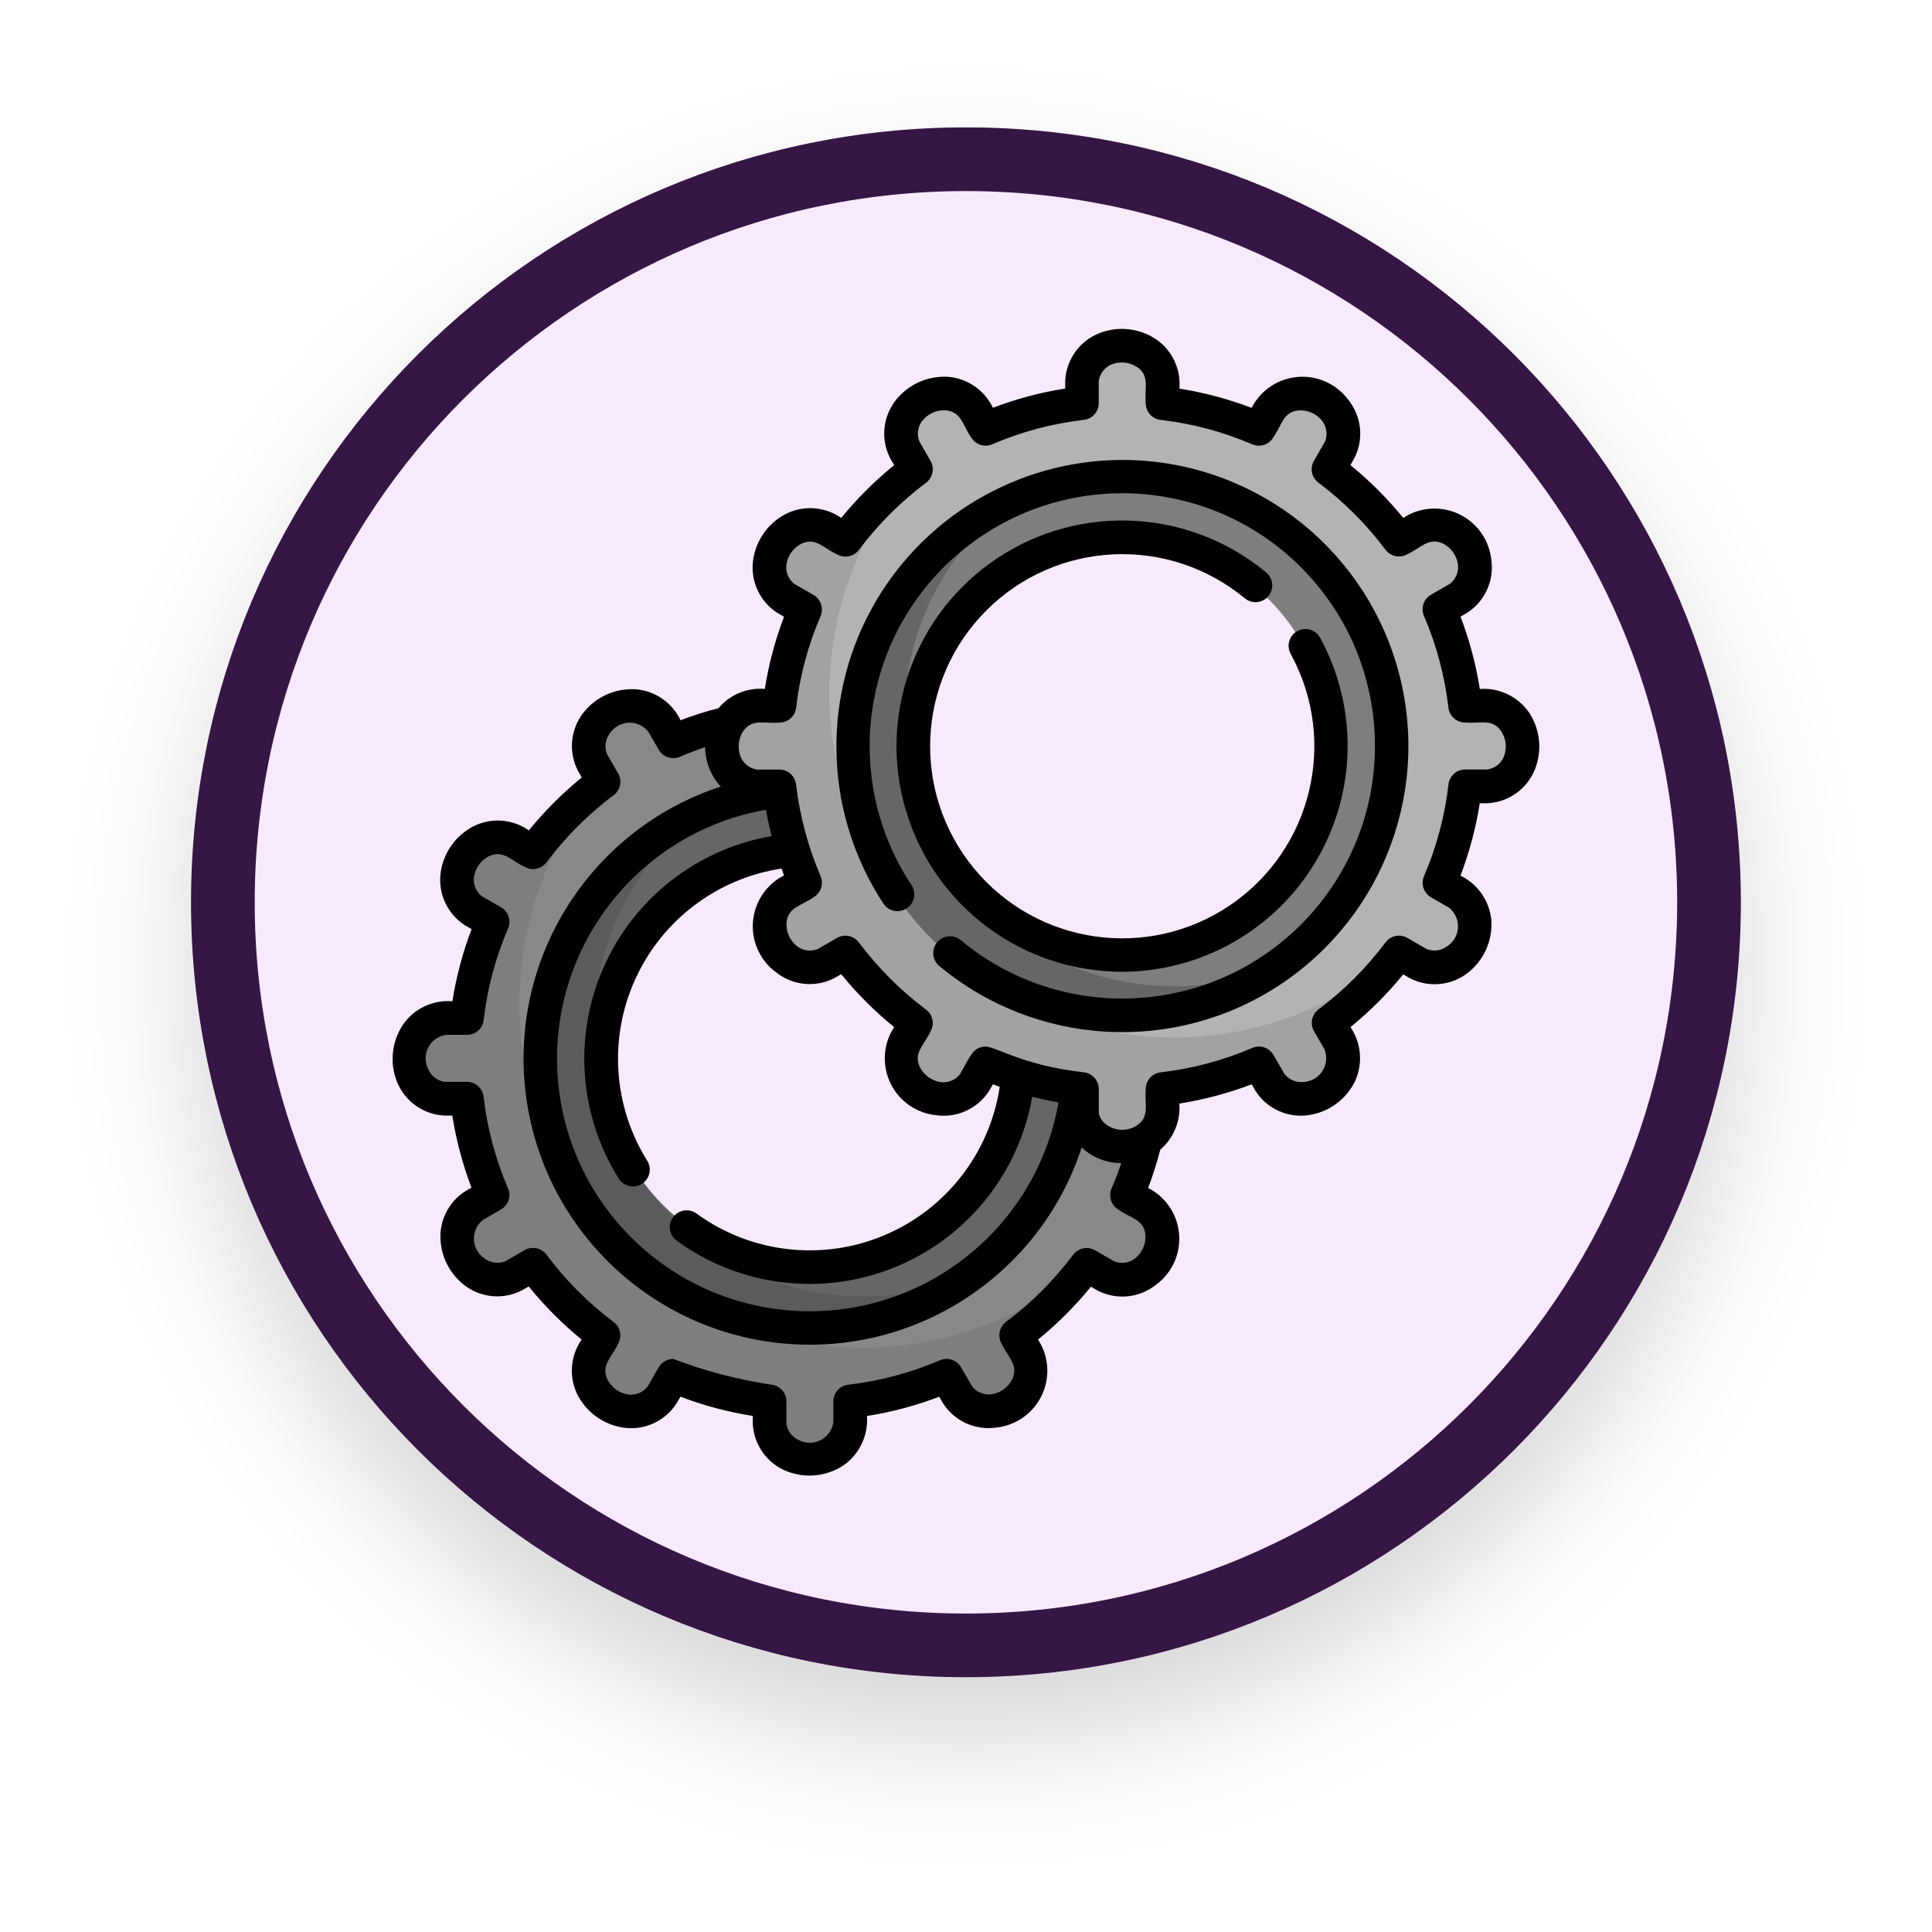
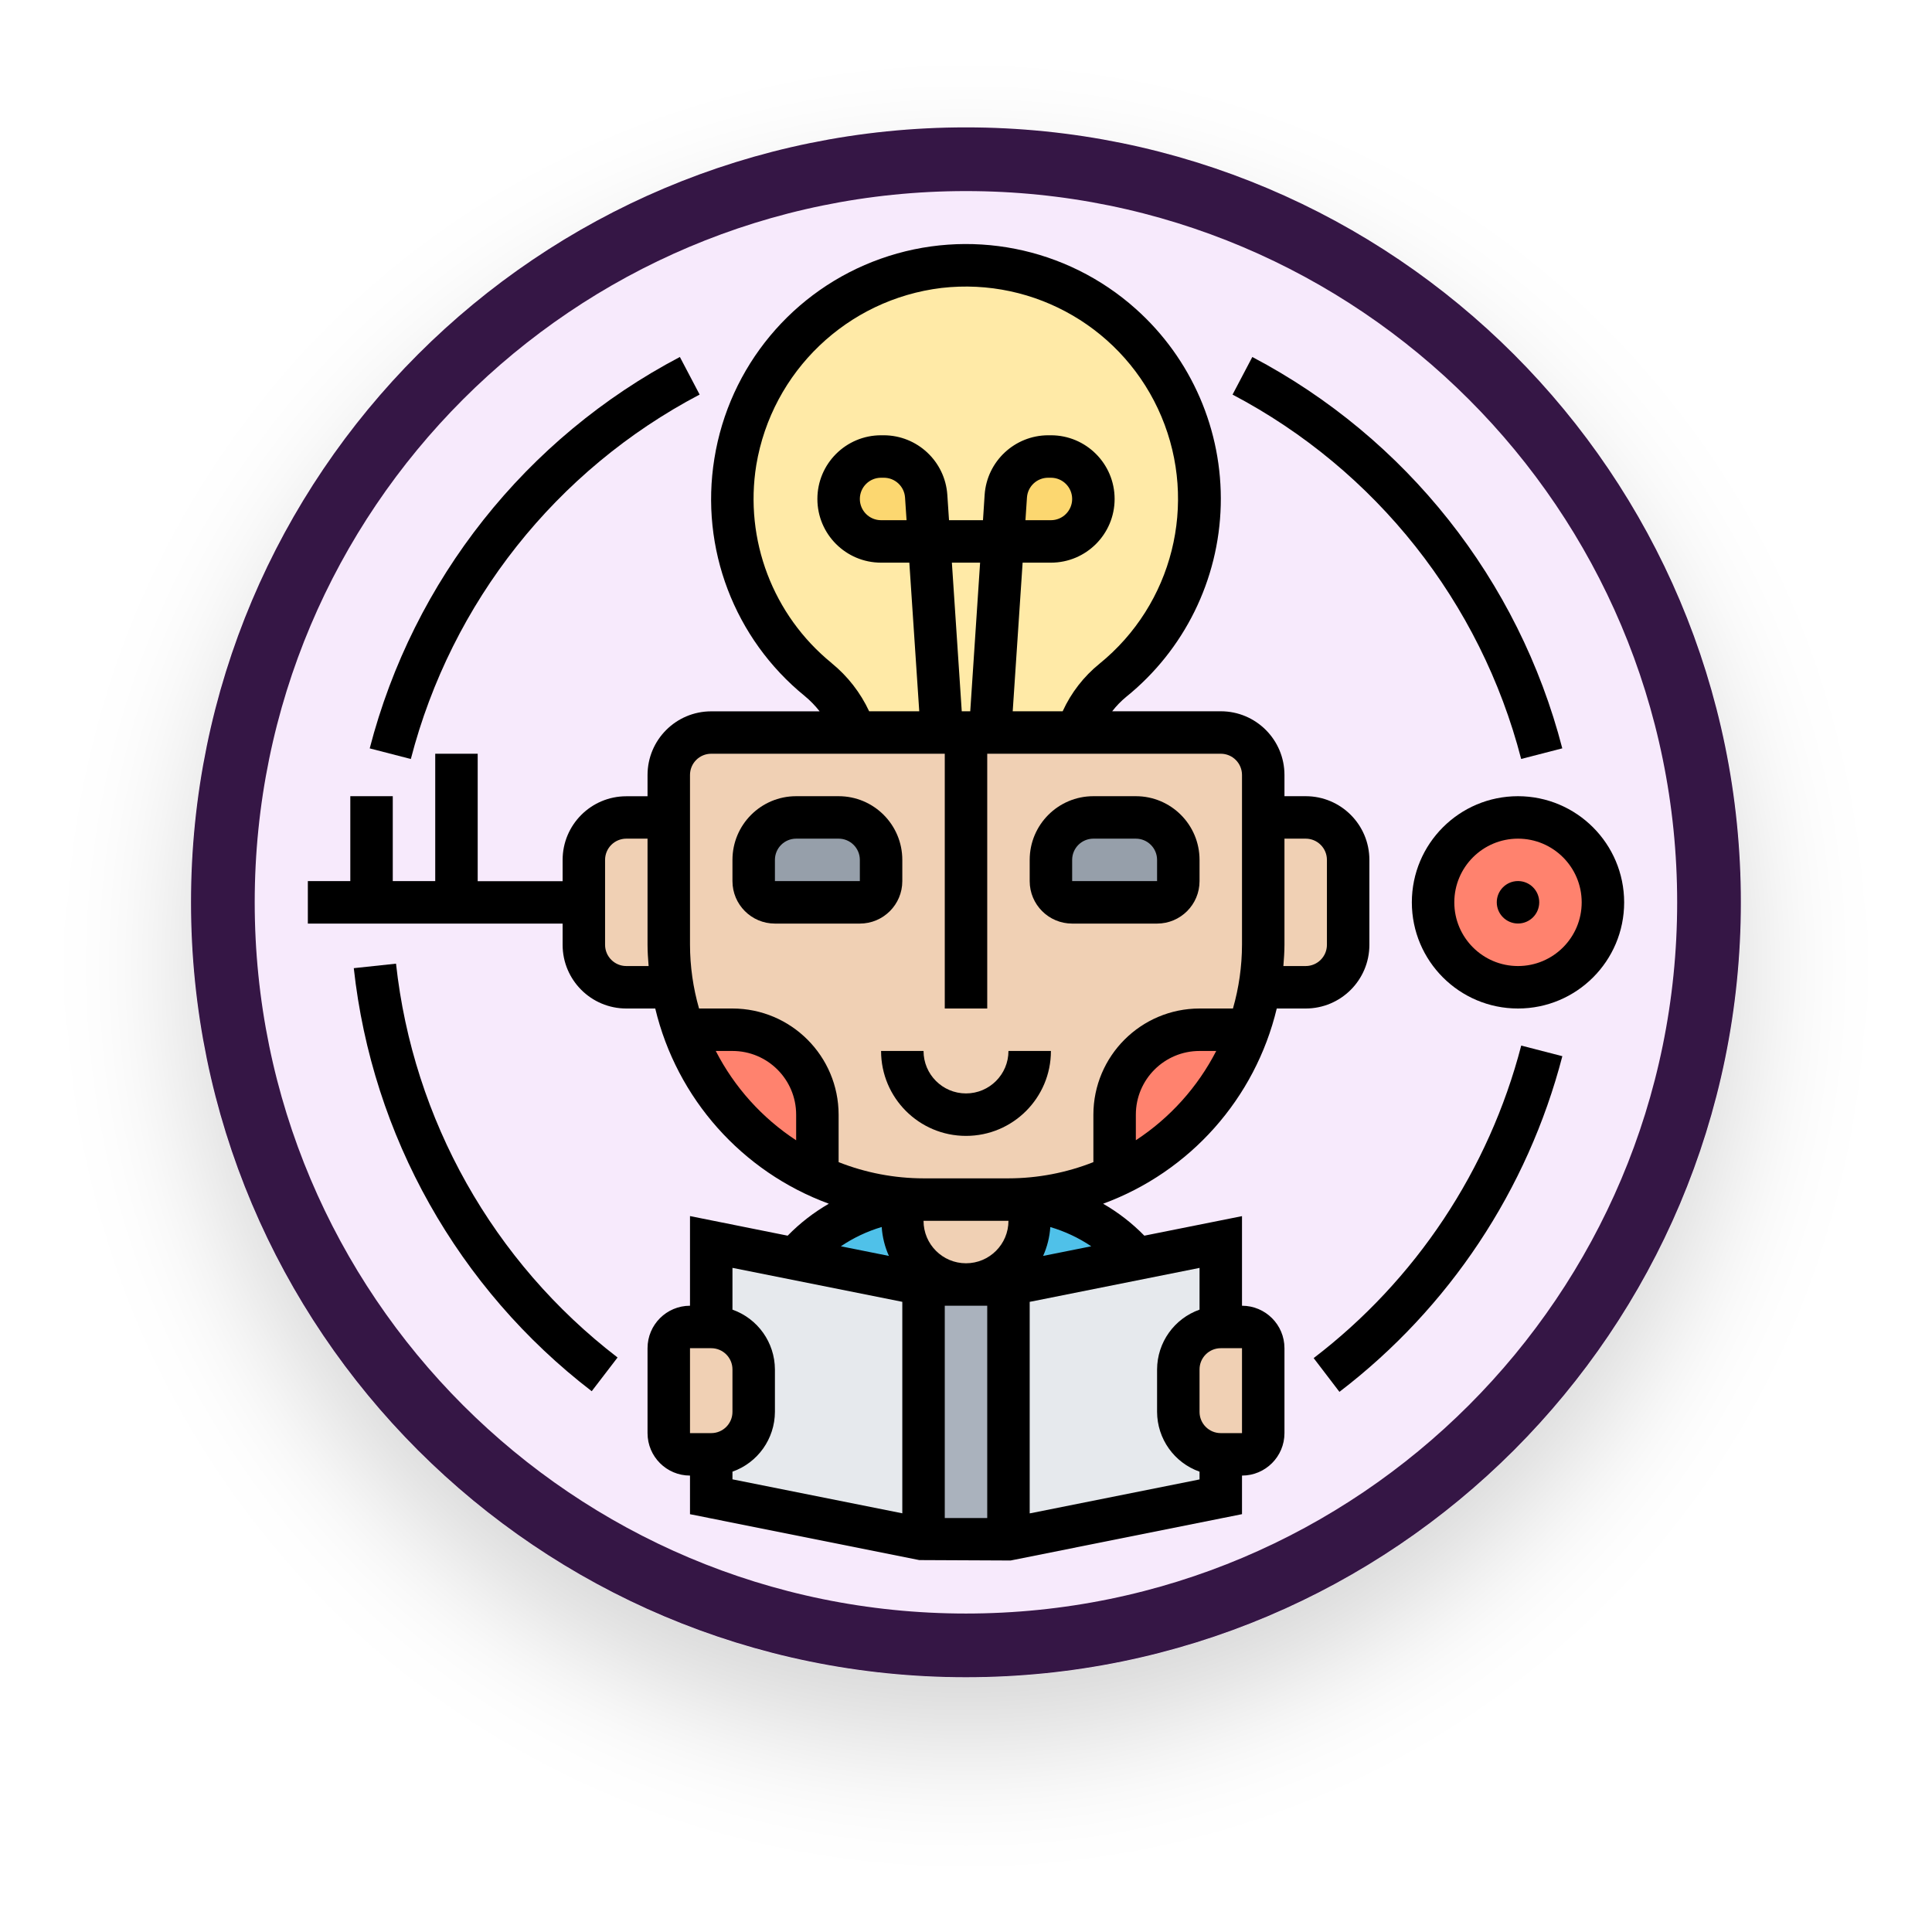
<svg xmlns="http://www.w3.org/2000/svg" width="91" height="91" viewBox="0 0 91 91">
  <defs>
    <filter id="Ellipse_11513" x="0" y="0" width="91" height="91" filterUnits="userSpaceOnUse">
      <feOffset dy="3" input="SourceAlpha" />
      <feGaussianBlur stdDeviation="3" result="blur" />
      <feFlood flood-opacity="0.161" />
      <feComposite operator="in" in2="blur" />
      <feComposite in="SourceGraphic" />
    </filter>
  </defs>
-   <g id="Group_1143810" data-name="Group 1143810" transform="translate(-282 -924)">
-     <g id="Group_1143699" data-name="Group 1143699" transform="translate(290.867 930)">
-       <g id="Group_1143465" data-name="Group 1143465">
-         <g transform="matrix(1, 0, 0, 1, -8.87, -6)" filter="url(#Ellipse_11513)">
-           <g id="Ellipse_11513-2" data-name="Ellipse 11513" transform="translate(9 6)" fill="#f7eafc" stroke="#361245" stroke-width="3">
-             <circle cx="36.5" cy="36.5" r="36.5" stroke="none" />
-             <circle cx="36.5" cy="36.5" r="35" fill="none" />
+   <g id="Group_1144315" data-name="Group 1144315" transform="translate(-282 -725)">
+     <g id="Group_1143810" data-name="Group 1143810" transform="translate(0 -199)">
+       <g id="Group_1143699" data-name="Group 1143699" transform="translate(290.867 930)">
+         <g id="Group_1143465" data-name="Group 1143465">
+           <g transform="matrix(1, 0, 0, 1, -8.87, -6)" filter="url(#Ellipse_11513)">
+             <g id="Ellipse_11513-2" data-name="Ellipse 11513" transform="translate(9 6)" fill="#f7eafc" stroke="#361245" stroke-width="3">
+               <circle cx="36.5" cy="36.5" r="36.5" stroke="none" />
+               <circle cx="36.5" cy="36.5" r="35" fill="none" />
+             </g>
          </g>
        </g>
      </g>
    </g>
-     <g id="settings_563061" transform="translate(300.495 939.495)">
-       <path id="Path_905074" data-name="Path 905074" d="M88.96,219.118a9.839,9.839,0,1,1-10.591-10.594,16.177,16.177,0,0,1-.616-2.8,12.687,12.687,0,1,0,14.009,14.013A16.166,16.166,0,0,1,88.96,219.118Z" transform="translate(-59.454 -184.02)" fill="#666" />
-       <g id="Group_1143809" data-name="Group 1143809" transform="translate(0.842 17.704)">
-         <path id="Path_905075" data-name="Path 905075" d="M178.1,228.266l.034.118C178.126,228.345,178.115,228.305,178.1,228.266Z" transform="translate(-160.158 -221.891)" fill="#898888" />
-         <path id="Path_905076" data-name="Path 905076" d="M176.5,222.174l.024.1Z" transform="translate(-158.721 -216.441)" fill="#898888" />
-         <path id="Path_905077" data-name="Path 905077" d="M42.624,191.36l-.844-.487a16.08,16.08,0,0,0,.866-2.609,2.105,2.105,0,0,1-1.9.16,1.771,1.771,0,0,1-1.089-1.5v-1.051l-.215-.029a12.687,12.687,0,1,1-14.009-14.013c0,.032-.023-.169-.028-.212H24.354a1.771,1.771,0,0,1-1.5-1.089,2.107,2.107,0,0,1,.157-1.893,16.073,16.073,0,0,0-2.6.863l-.489-.847a1.9,1.9,0,0,0-3.129-.008,1.771,1.771,0,0,0-.191,1.847l.525.909A16.507,16.507,0,0,0,13.8,174.72l-.853-.492a1.9,1.9,0,0,0-2.714,1.557,1.771,1.771,0,0,0,.758,1.7L11.9,178a16.124,16.124,0,0,0-1.208,4.533H9.7a1.9,1.9,0,0,0-1.572,2.706,1.771,1.771,0,0,0,1.5,1.089h1.055a16.128,16.128,0,0,0,1.208,4.536l-.849.49a1.9,1.9,0,0,0-.008,3.129,1.771,1.771,0,0,0,1.847.191l.911-.526a16.506,16.506,0,0,0,3.321,3.322l-.493.853a1.9,1.9,0,0,0,1.557,2.714,1.771,1.771,0,0,0,1.7-.758l.524-.907a16.128,16.128,0,0,0,4.539,1.21v1.051a1.771,1.771,0,0,0,1.089,1.5,1.9,1.9,0,0,0,2.706-1.571v-.984a16.132,16.132,0,0,0,4.538-1.209l.522.9a1.771,1.771,0,0,0,1.695.758,1.9,1.9,0,0,0,1.557-2.714l-.491-.851a16.5,16.5,0,0,0,3.318-3.318l.907.524a1.771,1.771,0,0,0,1.847-.191A1.9,1.9,0,0,0,42.624,191.36Z" transform="translate(-7.981 -167.829)" fill="#898888" />
-         <path id="Path_905078" data-name="Path 905078" d="M174.444,212.217l.008.046Z" transform="translate(-156.884 -207.535)" fill="#898888" />
-         <path id="Path_905079" data-name="Path 905079" d="M299.4,337.521l-.041-.007Z" transform="translate(-268.625 -319.615)" fill="#898888" />
-         <path id="Path_905080" data-name="Path 905080" d="M288.99,335.324l-.1-.024Z" transform="translate(-259.261 -317.634)" fill="#898888" />
-         <path id="Path_905081" data-name="Path 905081" d="M282.726,333.633l-.119-.034Z" transform="translate(-253.638 -316.113)" fill="#898888" />
+     <g id="learning_4025724" transform="translate(296.5 736.502)">
+       <g id="Group_1144313" data-name="Group 1144313">
+         <g id="Group_1144294" data-name="Group 1144294">
+           <circle id="Ellipse_11601" data-name="Ellipse 11601" cx="4" cy="4" r="4" transform="translate(53 26.997)" fill="#ff826e" />
+         </g>
+         <g id="Group_1144295" data-name="Group 1144295">
+           <path id="Path_978903" data-name="Path 978903" d="M43,59,33,61V49l6.06-1.21L43,47v4a2.006,2.006,0,0,0-2,2v2a2.006,2.006,0,0,0,2,2Z" fill="#e6e9ed" />
+         </g>
+         <g id="Group_1144296" data-name="Group 1144296">
+           <path id="Path_978904" data-name="Path 978904" d="M29,49V61L19,59V57a2.006,2.006,0,0,0,2-2V53a2.006,2.006,0,0,0-2-2V47l3.94.79Z" fill="#e6e9ed" />
+         </g>
+         <g id="Group_1144297" data-name="Group 1144297">
+           <path id="Path_978905" data-name="Path 978905" d="M33,49V61H29V49h4Z" fill="#aab2bd" />
+         </g>
+         <g id="Group_1144298" data-name="Group 1144298">
+           <path id="Path_978906" data-name="Path 978906" d="M39.06,47.787,33,49H31a3,3,0,0,0,3-3,3.075,3.075,0,0,0-.17-.96A7.992,7.992,0,0,1,39.06,47.787Z" fill="#4fc1e9" />
+         </g>
+         <g id="Group_1144299" data-name="Group 1144299">
+           <path id="Path_978907" data-name="Path 978907" d="M29,49l-6.06-1.21a7.992,7.992,0,0,1,5.23-2.75A3.074,3.074,0,0,0,28,46a3,3,0,0,0,3,3Z" fill="#4fc1e9" />
+         </g>
+         <g id="Group_1144300" data-name="Group 1144300">
+           <path id="Path_978908" data-name="Path 978908" d="M44,51a1,1,0,0,1,1,1v4a1,1,0,0,1-1,1H43a2.006,2.006,0,0,1-2-2V53a2.006,2.006,0,0,1,2-2Z" fill="#f0d0b4" />
+         </g>
+         <g id="Group_1144301" data-name="Group 1144301">
+           <path id="Path_978909" data-name="Path 978909" d="M21,53v2a2.006,2.006,0,0,1-2,2H18a1,1,0,0,1-1-1V52a1,1,0,0,1,1-1h1A2.006,2.006,0,0,1,21,53Z" fill="#f0d0b4" />
+         </g>
+         <g id="Group_1144302" data-name="Group 1144302">
+           <path id="Path_978910" data-name="Path 978910" d="M33,45a7.564,7.564,0,0,1,.83.04A3.075,3.075,0,0,1,34,46a3,3,0,0,1-6,0,3.074,3.074,0,0,1,.17-.96A7.565,7.565,0,0,1,29,45Z" fill="#f0d0b4" />
+         </g>
+         <g id="Group_1144303" data-name="Group 1144303">
+           <path id="Path_978911" data-name="Path 978911" d="M24,43.9V41a4,4,0,0,0-4-4H17.69a10.311,10.311,0,0,1-.52-2A12,12,0,0,1,17,33V25a2.006,2.006,0,0,1,2-2H43a2.006,2.006,0,0,1,2,2v8a12,12,0,0,1-.17,2,10.311,10.311,0,0,1-.52,2H42a4,4,0,0,0-4,4v2.9l.01.01A11.989,11.989,0,0,1,33,45H29a11.989,11.989,0,0,1-5.01-1.09Z" fill="#f0d0b4" />
+         </g>
+         <g id="Group_1144304" data-name="Group 1144304">
+           <path id="Path_978912" data-name="Path 978912" d="M49,29v4a2.006,2.006,0,0,1-2,2H44.83A12,12,0,0,0,45,33V27h2a2.006,2.006,0,0,1,2,2Z" fill="#f0d0b4" />
+         </g>
+         <g id="Group_1144305" data-name="Group 1144305">
+           <path id="Path_978913" data-name="Path 978913" d="M17.17,35H15a2.006,2.006,0,0,1-2-2V29a2.006,2.006,0,0,1,2-2h2v6A12,12,0,0,0,17.17,35Z" fill="#f0d0b4" />
+         </g>
+         <g id="Group_1144306" data-name="Group 1144306">
+           <path id="Path_978914" data-name="Path 978914" d="M41,29v1a1,1,0,0,1-1,1H36a1,1,0,0,1-1-1V29a2.006,2.006,0,0,1,2-2h2A2.006,2.006,0,0,1,41,29Z" fill="#969faa" />
+         </g>
+         <g id="Group_1144307" data-name="Group 1144307">
+           <path id="Path_978915" data-name="Path 978915" d="M27,29v1a1,1,0,0,1-1,1H22a1,1,0,0,1-1-1V29a2.006,2.006,0,0,1,2-2h2A2.006,2.006,0,0,1,27,29Z" fill="#969faa" />
+         </g>
+         <g id="Group_1144308" data-name="Group 1144308">
+           <path id="Path_978916" data-name="Path 978916" d="M38,41a4,4,0,0,1,4-4h2.31a12.012,12.012,0,0,1-6.3,6.91L38,43.9Z" fill="#ff826e" />
+         </g>
+         <g id="Group_1144309" data-name="Group 1144309">
+           <path id="Path_978917" data-name="Path 978917" d="M24,41v2.9l-.01.01A12.012,12.012,0,0,1,17.69,37H20a4,4,0,0,1,4,4Z" fill="#ff826e" />
+         </g>
+         <g id="Group_1144310" data-name="Group 1144310">
+           <path id="Path_978918" data-name="Path 978918" d="M29.73,1.067a11,11,0,0,0-5.69,19.44A5.326,5.326,0,0,1,25.77,23H36.23a5.163,5.163,0,0,1,1.69-2.46,11,11,0,0,0-8.19-19.47Z" fill="#ffeaa7" />
+         </g>
+         <g id="Group_1144311" data-name="Group 1144311">
+           <path id="Path_978919" data-name="Path 978919" d="M36.41,10.587A1.955,1.955,0,0,1,37,12a2.006,2.006,0,0,1-2,2H32.74l.14-2.13A2,2,0,0,1,34.87,10H35a1.955,1.955,0,0,1,1.41.59Z" fill="#fcd770" />
+         </g>
+         <g id="Group_1144312" data-name="Group 1144312">
+           <path id="Path_978920" data-name="Path 978920" d="M29.12,11.867,29.26,14H27a2.015,2.015,0,0,1-2-2,2.006,2.006,0,0,1,2-2h.13a2,2,0,0,1,1.99,1.87Z" fill="#fcd770" />
+         </g>
      </g>
-       <path id="Path_905082" data-name="Path 905082" d="M182.483,24.94h-.98a16.133,16.133,0,0,0-1.211-4.539l.9-.521a1.771,1.771,0,0,0,.758-1.7,1.9,1.9,0,0,0-2.714-1.557l-.849.49a16.506,16.506,0,0,0-3.319-3.318l.524-.907a1.771,1.771,0,0,0-.191-1.847,1.9,1.9,0,0,0-3.129.008l-.488.845a16.126,16.126,0,0,0-4.536-1.209V9.706a1.9,1.9,0,0,0-2.706-1.572,1.771,1.771,0,0,0-1.089,1.5V10.69A16.132,16.132,0,0,0,158.92,11.9l-.489-.847a1.9,1.9,0,0,0-3.129-.008,1.771,1.771,0,0,0-.191,1.847l.525.909a16.5,16.5,0,0,0-3.322,3.322l-.853-.492a1.9,1.9,0,0,0-2.714,1.557,1.771,1.771,0,0,0,.758,1.695l.907.524a16.125,16.125,0,0,0-1.208,4.533h-.988a1.9,1.9,0,0,0-1.572,2.706,1.771,1.771,0,0,0,1.5,1.089h1.055a16.127,16.127,0,0,0,1.208,4.536l-.849.49a1.9,1.9,0,0,0-.008,3.129,1.771,1.771,0,0,0,1.847.191l.911-.526a16.5,16.5,0,0,0,3.321,3.322l-.493.853a1.9,1.9,0,0,0,1.557,2.714,1.771,1.771,0,0,0,1.695-.758l.524-.907a16.13,16.13,0,0,0,4.539,1.21v1.051a1.771,1.771,0,0,0,1.089,1.5,1.9,1.9,0,0,0,2.706-1.572v-.984a16.132,16.132,0,0,0,4.538-1.209l.522.9a1.771,1.771,0,0,0,1.695.758,1.9,1.9,0,0,0,1.557-2.714l-.491-.851a16.5,16.5,0,0,0,3.318-3.318l.907.524a1.771,1.771,0,0,0,1.847-.191,1.9,1.9,0,0,0-.008-3.129l-.844-.487a16.129,16.129,0,0,0,1.211-4.543h1.047a1.771,1.771,0,0,0,1.5-1.089A1.9,1.9,0,0,0,182.483,24.94ZM165.35,37.469a10.63,10.63,0,1,1,10.63-10.63A10.642,10.642,0,0,1,165.35,37.469Z" transform="translate(-131.04 -7.14)" fill="#b3b3b3" />
-       <path id="Path_905083" data-name="Path 905083" d="M224.03,90.17a12.687,12.687,0,1,1,4.644-17.331A12.7,12.7,0,0,1,224.03,90.17ZM212.767,70.662a9.839,9.839,0,1,0,13.44,3.6A9.85,9.85,0,0,0,212.767,70.662Z" transform="translate(-183.376 -59.483)" fill="#7f7e7d" />
-       <path id="Path_905084" data-name="Path 905084" d="M178.362,88.551a16.191,16.191,0,0,1-23.124-22.485,16.5,16.5,0,0,0-2.925,3.014l-.853-.492a1.9,1.9,0,0,0-2.714,1.557,1.771,1.771,0,0,0,.758,1.695l.907.524A16.124,16.124,0,0,0,149.2,76.9h-.988a1.9,1.9,0,0,0-1.572,2.706,1.771,1.771,0,0,0,1.5,1.089H149.2a16.125,16.125,0,0,0,1.208,4.536l-.849.49a1.9,1.9,0,0,0-.008,3.129,1.771,1.771,0,0,0,1.847.191l.911-.526a16.5,16.5,0,0,0,3.321,3.322l-.493.853A1.9,1.9,0,0,0,156.7,95.4a1.771,1.771,0,0,0,1.695-.758l.524-.907a16.131,16.131,0,0,0,4.539,1.21V96a1.771,1.771,0,0,0,1.089,1.5,1.9,1.9,0,0,0,2.706-1.572v-.984a16.132,16.132,0,0,0,4.538-1.209l.522.9A1.771,1.771,0,0,0,174,95.4a1.9,1.9,0,0,0,1.557-2.714l-.491-.851A16.491,16.491,0,0,0,178.362,88.551Z" transform="translate(-131.038 -59.097)" fill="#a2a2a3" />
-       <path id="Path_905085" data-name="Path 905085" d="M209.032,92.825A12.705,12.705,0,0,1,212.606,76.5a12.687,12.687,0,1,0,12.607,21.835A12.707,12.707,0,0,1,209.032,92.825Z" transform="translate(-183.366 -68.427)" fill="#666" />
-       <path id="Path_905086" data-name="Path 905086" d="M39.85,227.064a16.191,16.191,0,0,1-23.124-22.485,16.5,16.5,0,0,0-2.925,3.014l-.853-.492a1.9,1.9,0,0,0-2.714,1.557,1.771,1.771,0,0,0,.758,1.695l.907.524a16.128,16.128,0,0,0-1.208,4.533H9.7a1.9,1.9,0,0,0-1.571,2.706,1.771,1.771,0,0,0,1.5,1.089h1.055A16.132,16.132,0,0,0,11.9,223.74l-.849.49a1.9,1.9,0,0,0-.008,3.129,1.771,1.771,0,0,0,1.847.191l.911-.526a16.5,16.5,0,0,0,3.321,3.322l-.493.853a1.9,1.9,0,0,0,1.557,2.714,1.771,1.771,0,0,0,1.695-.758l.524-.907a16.131,16.131,0,0,0,4.539,1.21v1.051a1.771,1.771,0,0,0,1.089,1.5,1.9,1.9,0,0,0,2.706-1.571v-.984a16.131,16.131,0,0,0,4.538-1.209l.522.9a1.771,1.771,0,0,0,1.695.758A1.9,1.9,0,0,0,37.05,231.2l-.491-.851A16.5,16.5,0,0,0,39.85,227.064Z" transform="translate(-7.137 -182.998)" fill="#7f7e7d" />
-       <path id="Path_905087" data-name="Path 905087" d="M70.645,231.556A12.706,12.706,0,0,1,74.1,215.007,12.687,12.687,0,1,0,86.7,236.842,12.706,12.706,0,0,1,70.645,231.556Z" transform="translate(-59.466 -192.326)" fill="#5a5b5b" />
-       <path id="Path_905088" data-name="Path 905088" d="M51.206,16.956a16.926,16.926,0,0,0-.909-3.407l.306-.176a2.54,2.54,0,0,0,1.144-2.507,2.69,2.69,0,0,0-3.89-2.116L47.6,8.9a17.284,17.284,0,0,0-2.49-2.489l.18-.311a2.54,2.54,0,0,0-.263-2.743,2.69,2.69,0,0,0-4.427.112l-.143.248a16.9,16.9,0,0,0-3.4-.907A2.553,2.553,0,0,0,35.963.489,2.9,2.9,0,0,0,33.278.2a2.54,2.54,0,0,0-1.6,2.244v.361a16.92,16.92,0,0,0-3.406.907,2.552,2.552,0,0,0-2.1-1.457A2.907,2.907,0,0,0,23.7,3.352,2.54,2.54,0,0,0,23.439,6.1l.181.314A17.282,17.282,0,0,0,21.128,8.9a2.556,2.556,0,0,0-2.558-.214,2.905,2.905,0,0,0-1.59,2.182,2.54,2.54,0,0,0,1.144,2.507l.311.179a16.914,16.914,0,0,0-.906,3.4,2.566,2.566,0,0,0-2.182.908,17.04,17.04,0,0,0-1.789.568,2.547,2.547,0,0,0-2.1-1.458,2.9,2.9,0,0,0-2.468,1.095,2.54,2.54,0,0,0-.263,2.743l.181.314a17.28,17.28,0,0,0-2.493,2.493A2.556,2.556,0,0,0,3.854,23.4a2.906,2.906,0,0,0-1.59,2.182,2.54,2.54,0,0,0,1.144,2.507l.311.179a16.9,16.9,0,0,0-.906,3.4A2.557,2.557,0,0,0,.489,32.765,2.905,2.905,0,0,0,.2,35.45a2.54,2.54,0,0,0,2.244,1.6h.365a16.915,16.915,0,0,0,.906,3.4,2.55,2.55,0,0,0-1.46,2.1,2.907,2.907,0,0,0,1.095,2.468,2.54,2.54,0,0,0,2.743.263l.315-.182A17.277,17.277,0,0,0,8.9,47.6a2.557,2.557,0,0,0-.215,2.558,2.9,2.9,0,0,0,2.182,1.59A2.539,2.539,0,0,0,13.376,50.6l.179-.31a16.914,16.914,0,0,0,3.407.908v.361a2.54,2.54,0,0,0,1.6,2.244,2.905,2.905,0,0,0,2.685-.286A2.607,2.607,0,0,0,22.339,51.2a16.913,16.913,0,0,0,3.406-.907l.178.308a2.54,2.54,0,0,0,2.507,1.144,2.69,2.69,0,0,0,2.116-3.89L30.4,47.6a17.291,17.291,0,0,0,2.489-2.489l.312.18a2.54,2.54,0,0,0,2.743-.263,2.69,2.69,0,0,0-.112-4.427l-.248-.143a17.016,17.016,0,0,0,.571-1.8,2.615,2.615,0,0,0,.9-2.174,16.915,16.915,0,0,0,3.405-.907l.178.308a2.539,2.539,0,0,0,2.507,1.144,2.906,2.906,0,0,0,2.182-1.59,2.61,2.61,0,0,0-.213-2.556A17.271,17.271,0,0,0,47.6,30.4l.312.18a2.541,2.541,0,0,0,2.743-.263,2.906,2.906,0,0,0,1.095-2.468,2.6,2.6,0,0,0-1.455-2.1,16.916,16.916,0,0,0,.909-3.411h.356a2.54,2.54,0,0,0,2.244-1.6,2.906,2.906,0,0,0-.286-2.685A2.6,2.6,0,0,0,51.206,16.956ZM18.434,25.737l-.253.146a2.69,2.69,0,0,0-.112,4.427,2.54,2.54,0,0,0,2.743.263l.315-.182a17.361,17.361,0,0,0,2.492,2.493l-.149.258a2.69,2.69,0,0,0,2.116,3.89,2.542,2.542,0,0,0,2.507-1.144l.179-.31c.107.041.214.08.322.118a9.054,9.054,0,0,1-14.28,5.97.791.791,0,0,0-.935,1.277,10.641,10.641,0,0,0,16.745-6.779q.613.156,1.238.267a11.9,11.9,0,1,1-13.78-13.784q.11.625.267,1.238a10.641,10.641,0,0,0-7.2,16.133.791.791,0,0,0,1.339-.844,9.064,9.064,0,0,1,6.328-13.758C18.355,25.524,18.393,25.631,18.434,25.737ZM34.941,43.8a1,1,0,0,1-.952.119l-.908-.524a.791.791,0,0,0-1.029.211,15.72,15.72,0,0,1-3.159,3.158.791.791,0,0,0-.211,1.029c.29.639.821,1,.5,1.681a1.308,1.308,0,0,1-1.005.707,1,1,0,0,1-.883-.373l-.522-.9a.792.792,0,0,0-1-.331,15.338,15.338,0,0,1-4.315,1.15.791.791,0,0,0-.7.786V51.5a1.122,1.122,0,0,1-1.633.832,1,1,0,0,1-.579-.765V50.512a.791.791,0,0,0-.7-.786,22.028,22.028,0,0,1-4.63-1.215.791.791,0,0,0-.686.4l-.524.907a1,1,0,0,1-.883.373,1.308,1.308,0,0,1-1.005-.707c-.323-.68.208-1.041.5-1.684a.791.791,0,0,0-.211-1.029A15.725,15.725,0,0,1,7.244,43.6a.791.791,0,0,0-1.029-.211l-.911.526a1,1,0,0,1-.952-.119,1.122,1.122,0,0,1-.1-1.831l.849-.49a.791.791,0,0,0,.331-1,15.341,15.341,0,0,1-1.149-4.314.791.791,0,0,0-.786-.7H2.446a1,1,0,0,1-.765-.579,1.121,1.121,0,0,1,.832-1.633H3.5a.791.791,0,0,0,.786-.7,15.343,15.343,0,0,1,1.149-4.31.791.791,0,0,0-.331-1L4.2,26.722a1,1,0,0,1-.373-.883,1.308,1.308,0,0,1,.707-1.005c.68-.322,1.04.207,1.683.5a.791.791,0,0,0,1.029-.211,15.717,15.717,0,0,1,3.162-3.163.791.791,0,0,0,.211-1.029l-.525-.909a1,1,0,0,1,.119-.951,1.121,1.121,0,0,1,1.83-.1l.489.847a.791.791,0,0,0,1,.331c.386-.166.782-.317,1.186-.452a2.758,2.758,0,0,0,.736,1.857,13.478,13.478,0,1,0,17,17,2.751,2.751,0,0,0,1.862.737q-.2.609-.455,1.192a.791.791,0,0,0,.331,1c.566.406,1.205.454,1.265,1.2A1.308,1.308,0,0,1,34.941,43.8ZM52.328,20.172a1,1,0,0,1-.765.578H50.516a.791.791,0,0,0-.786.7,15.347,15.347,0,0,1-1.151,4.32.791.791,0,0,0,.331,1l.844.487a1.122,1.122,0,0,1-.1,1.83,1,1,0,0,1-.952.119l-.908-.524a.791.791,0,0,0-1.029.211,15.723,15.723,0,0,1-3.159,3.158A.791.791,0,0,0,43.4,33.08l.491.851a1.122,1.122,0,0,1-1,1.537,1,1,0,0,1-.883-.373l-.522-.9a.791.791,0,0,0-1-.331,15.343,15.343,0,0,1-4.315,1.15.791.791,0,0,0-.7.786c-.07.717.248,1.406-.567,1.8-.735.356-1.645-.127-1.645-.745V35.8a.791.791,0,0,0-.7-.786c-3.073-.353-4.167-1.275-4.721-1.21-.525.061-.645.484-1.118,1.3a1,1,0,0,1-.883.373,1.308,1.308,0,0,1-1.005-.707c-.323-.68.208-1.041.5-1.684a.791.791,0,0,0-.211-1.029,15.729,15.729,0,0,1-3.162-3.163.791.791,0,0,0-1.029-.211l-.911.526a1,1,0,0,1-.951-.119,1.308,1.308,0,0,1-.517-1.115c.06-.749.7-.8,1.27-1.206a.791.791,0,0,0,.331-1A15.731,15.731,0,0,1,19,21.451a.791.791,0,0,0-.786-.7H17.163a1,1,0,0,1-.765-.579,1.329,1.329,0,0,1,.066-1.151c.418-.713,1.042-.412,1.754-.482a.791.791,0,0,0,.786-.7,15.34,15.34,0,0,1,1.149-4.31.791.791,0,0,0-.331-1l-.907-.524a1,1,0,0,1-.373-.883,1.308,1.308,0,0,1,.707-1.005c.679-.323,1.041.208,1.683.5a.791.791,0,0,0,1.029-.211,15.718,15.718,0,0,1,3.162-3.163.791.791,0,0,0,.211-1.029L24.809,5.3a1,1,0,0,1,.119-.951,1.309,1.309,0,0,1,1.115-.517c.749.06.8.7,1.2,1.268a.791.791,0,0,0,1,.331,15.335,15.335,0,0,1,4.315-1.15.791.791,0,0,0,.7-.786V2.447a1,1,0,0,1,.579-.765,1.308,1.308,0,0,1,1.224.109c.619.427.34,1,.409,1.706a.791.791,0,0,0,.7.786,15.344,15.344,0,0,1,4.313,1.149.792.792,0,0,0,1-.331c.4-.563.455-1.206,1.2-1.266a1.306,1.306,0,0,1,1.115.517,1,1,0,0,1,.119.951l-.524.907a.791.791,0,0,0,.211,1.029,15.724,15.724,0,0,1,3.16,3.159.791.791,0,0,0,1.029.211c.639-.29,1-.82,1.68-.5a1.309,1.309,0,0,1,.707,1.005,1,1,0,0,1-.373.883l-.9.521a.791.791,0,0,0-.331,1,15.347,15.347,0,0,1,1.151,4.317.791.791,0,0,0,.786.7c.7.068,1.276-.209,1.7.409A1.308,1.308,0,0,1,52.328,20.172Z" transform="translate(0)" />
-       <path id="Path_905089" data-name="Path 905089" d="M211.385,58.472a13.492,13.492,0,0,0-11.247,20.9.791.791,0,0,0,1.32-.874,11.9,11.9,0,1,1,2.313,2.586.791.791,0,0,0-1.014,1.214,13.476,13.476,0,1,0,8.628-23.825Z" transform="translate(-177.022 -52.304)" />
-       <path id="Path_905090" data-name="Path 905090" d="M235.61,106.714a10.644,10.644,0,0,0,9.322-15.734.791.791,0,0,0-1.387.762,9.048,9.048,0,1,1-2.164-2.62.791.791,0,0,0,1.011-1.217,10.628,10.628,0,1,0-6.782,18.809Z" transform="translate(-201.247 -76.437)" />
+       <g id="Group_1144314" data-name="Group 1144314">
+         <path id="Path_978921" data-name="Path 978921" d="M31,40a2,2,0,0,1-2-2H27a4,4,0,0,0,8,0H33A2,2,0,0,1,31,40Z" />
+         <path id="Path_978922" data-name="Path 978922" d="M28,30V29a3,3,0,0,0-3-3H23a3,3,0,0,0-3,3v1a2,2,0,0,0,2,2h4A2,2,0,0,0,28,30Zm-6,0V29a1,1,0,0,1,1-1h2a1,1,0,0,1,1,1v1Z" />
+         <path id="Path_978923" data-name="Path 978923" d="M36,32h4a2,2,0,0,0,2-2V29a3,3,0,0,0-3-3H37a3,3,0,0,0-3,3v1A2,2,0,0,0,36,32Zm0-3a1,1,0,0,1,1-1h2a1,1,0,0,1,1,1v1H36Z" />
+         <path id="Path_978924" data-name="Path 978924" d="M45.637,36H47a3,3,0,0,0,3-3V29a3,3,0,0,0-3-3H46V25a3,3,0,0,0-3-3H37.886a4.268,4.268,0,0,1,.659-.679A11.99,11.99,0,0,0,39,3.05,12,12,0,0,0,19.148,10.1a11.95,11.95,0,0,0,4.258,11.183,4.635,4.635,0,0,1,.7.72H19a3,3,0,0,0-3,3v1H15a3,3,0,0,0-3,3v1H8V24H6v6H4V26H2v4H0v2H12v1a3,3,0,0,0,3,3h1.363a13.032,13.032,0,0,0,8.176,9.195A9.011,9.011,0,0,0,22.6,46.7L18,45.777V50a2,2,0,0,0-2,2v4a2,2,0,0,0,2,2v1.819l10.8,2.161L33.1,62,44,59.817V58a2,2,0,0,0,2-2V52a2,2,0,0,0-2-2v-4.22l-4.6.92a9.011,9.011,0,0,0-1.941-1.505A13.035,13.035,0,0,0,45.637,36ZM47,28a1,1,0,0,1,1,1v4a1,1,0,0,1-1,1H45.949c.025-.331.051-.662.051-1V28ZM24.671,19.729a9.97,9.97,0,0,1-3.548-9.33,10.073,10.073,0,0,1,8.72-8.338,10,10,0,0,1,7.444,17.7A6.187,6.187,0,0,0,35.553,22H33.2l.467-7H35a3,3,0,0,0,0-6h-.129a3.008,3.008,0,0,0-2.993,2.8L31.8,13H30.2l-.08-1.2A3.008,3.008,0,0,0,27.129,9H27a3,3,0,0,0,0,6h1.331l.467,7h-2.36a6.423,6.423,0,0,0-1.767-2.268ZM30.335,15h1.329L31.2,22h-.4ZM33.8,13l.071-1.066a1,1,0,0,1,1-.934H35a1,1,0,0,1,0,2Zm-5.6,0H27a1,1,0,0,1,0-2h.129a1,1,0,0,1,1,.934ZM15,34a1,1,0,0,1-1-1V29a1,1,0,0,1,1-1h1v5c0,.338.025.669.051,1Zm4.214,4H20a3,3,0,0,1,3,3v1.208A11.08,11.08,0,0,1,19.214,38ZM33,46a2,2,0,0,1-4,0Zm-3,4h2V60H30Zm-2.97-3.706a3.961,3.961,0,0,0,.339,1.36L25.106,47.2A6.977,6.977,0,0,1,27.03,46.291ZM18,52h1a1,1,0,0,1,1,1v2a1,1,0,0,1-1,1H18Zm2,5.816A3,3,0,0,0,22,55V53a3,3,0,0,0-2-2.816V48.216l8,1.6v9.961l-8-1.6ZM44,56H43a1,1,0,0,1-1-1V53a1,1,0,0,1,1-1h1Zm-2-5.816A3,3,0,0,0,40,53v2a3,3,0,0,0,2,2.816v.365l-8,1.6V49.817l8-1.6Zm-7.368-2.53a3.967,3.967,0,0,0,.339-1.36A6.965,6.965,0,0,1,36.9,47.2ZM29,44a10.927,10.927,0,0,1-4-.764V41a5.006,5.006,0,0,0-5-5H18.426A10.966,10.966,0,0,1,18,33V25a1,1,0,0,1,1-1H30V36h2V24H43a1,1,0,0,1,1,1v8a10.966,10.966,0,0,1-.426,3H42a5.006,5.006,0,0,0-5,5v2.236A10.927,10.927,0,0,1,33,44Zm10-1.792V41a3,3,0,0,1,3-3h.786A11.08,11.08,0,0,1,39,42.205Z" />
+         <path id="Path_978925" data-name="Path 978925" d="M57,26a5,5,0,1,0,5,5,5.006,5.006,0,0,0-5-5Zm0,8a3,3,0,1,1,3-3A3,3,0,0,1,57,34Z" />
+         <circle id="Ellipse_11602" data-name="Ellipse 11602" cx="1" cy="1" r="1" transform="translate(56 29.997)" />
+         <path id="Path_978926" data-name="Path 978926" d="M47.375,52.466l1.214,1.59a29.128,29.128,0,0,0,10.5-15.81l-1.937-.5a27.12,27.12,0,0,1-9.774,14.718Z" />
+         <path id="Path_978927" data-name="Path 978927" d="M4.153,33.888,2.164,34.1A29.114,29.114,0,0,0,13.371,54.026l1.217-1.588A27.1,27.1,0,0,1,4.153,33.888Z" />
+         <path id="Path_978928" data-name="Path 978928" d="M18.454,7.083l-.931-1.771A29.061,29.061,0,0,0,2.914,23.748l1.937.5a27.053,27.053,0,0,1,13.6-17.164Z" />
+         <path id="Path_978929" data-name="Path 978929" d="M57.149,24.246l1.937-.5a29.062,29.062,0,0,0-14.6-18.433l-.931,1.771A27.057,27.057,0,0,1,57.149,24.246Z" />
+       </g>
    </g>
  </g>
</svg>
